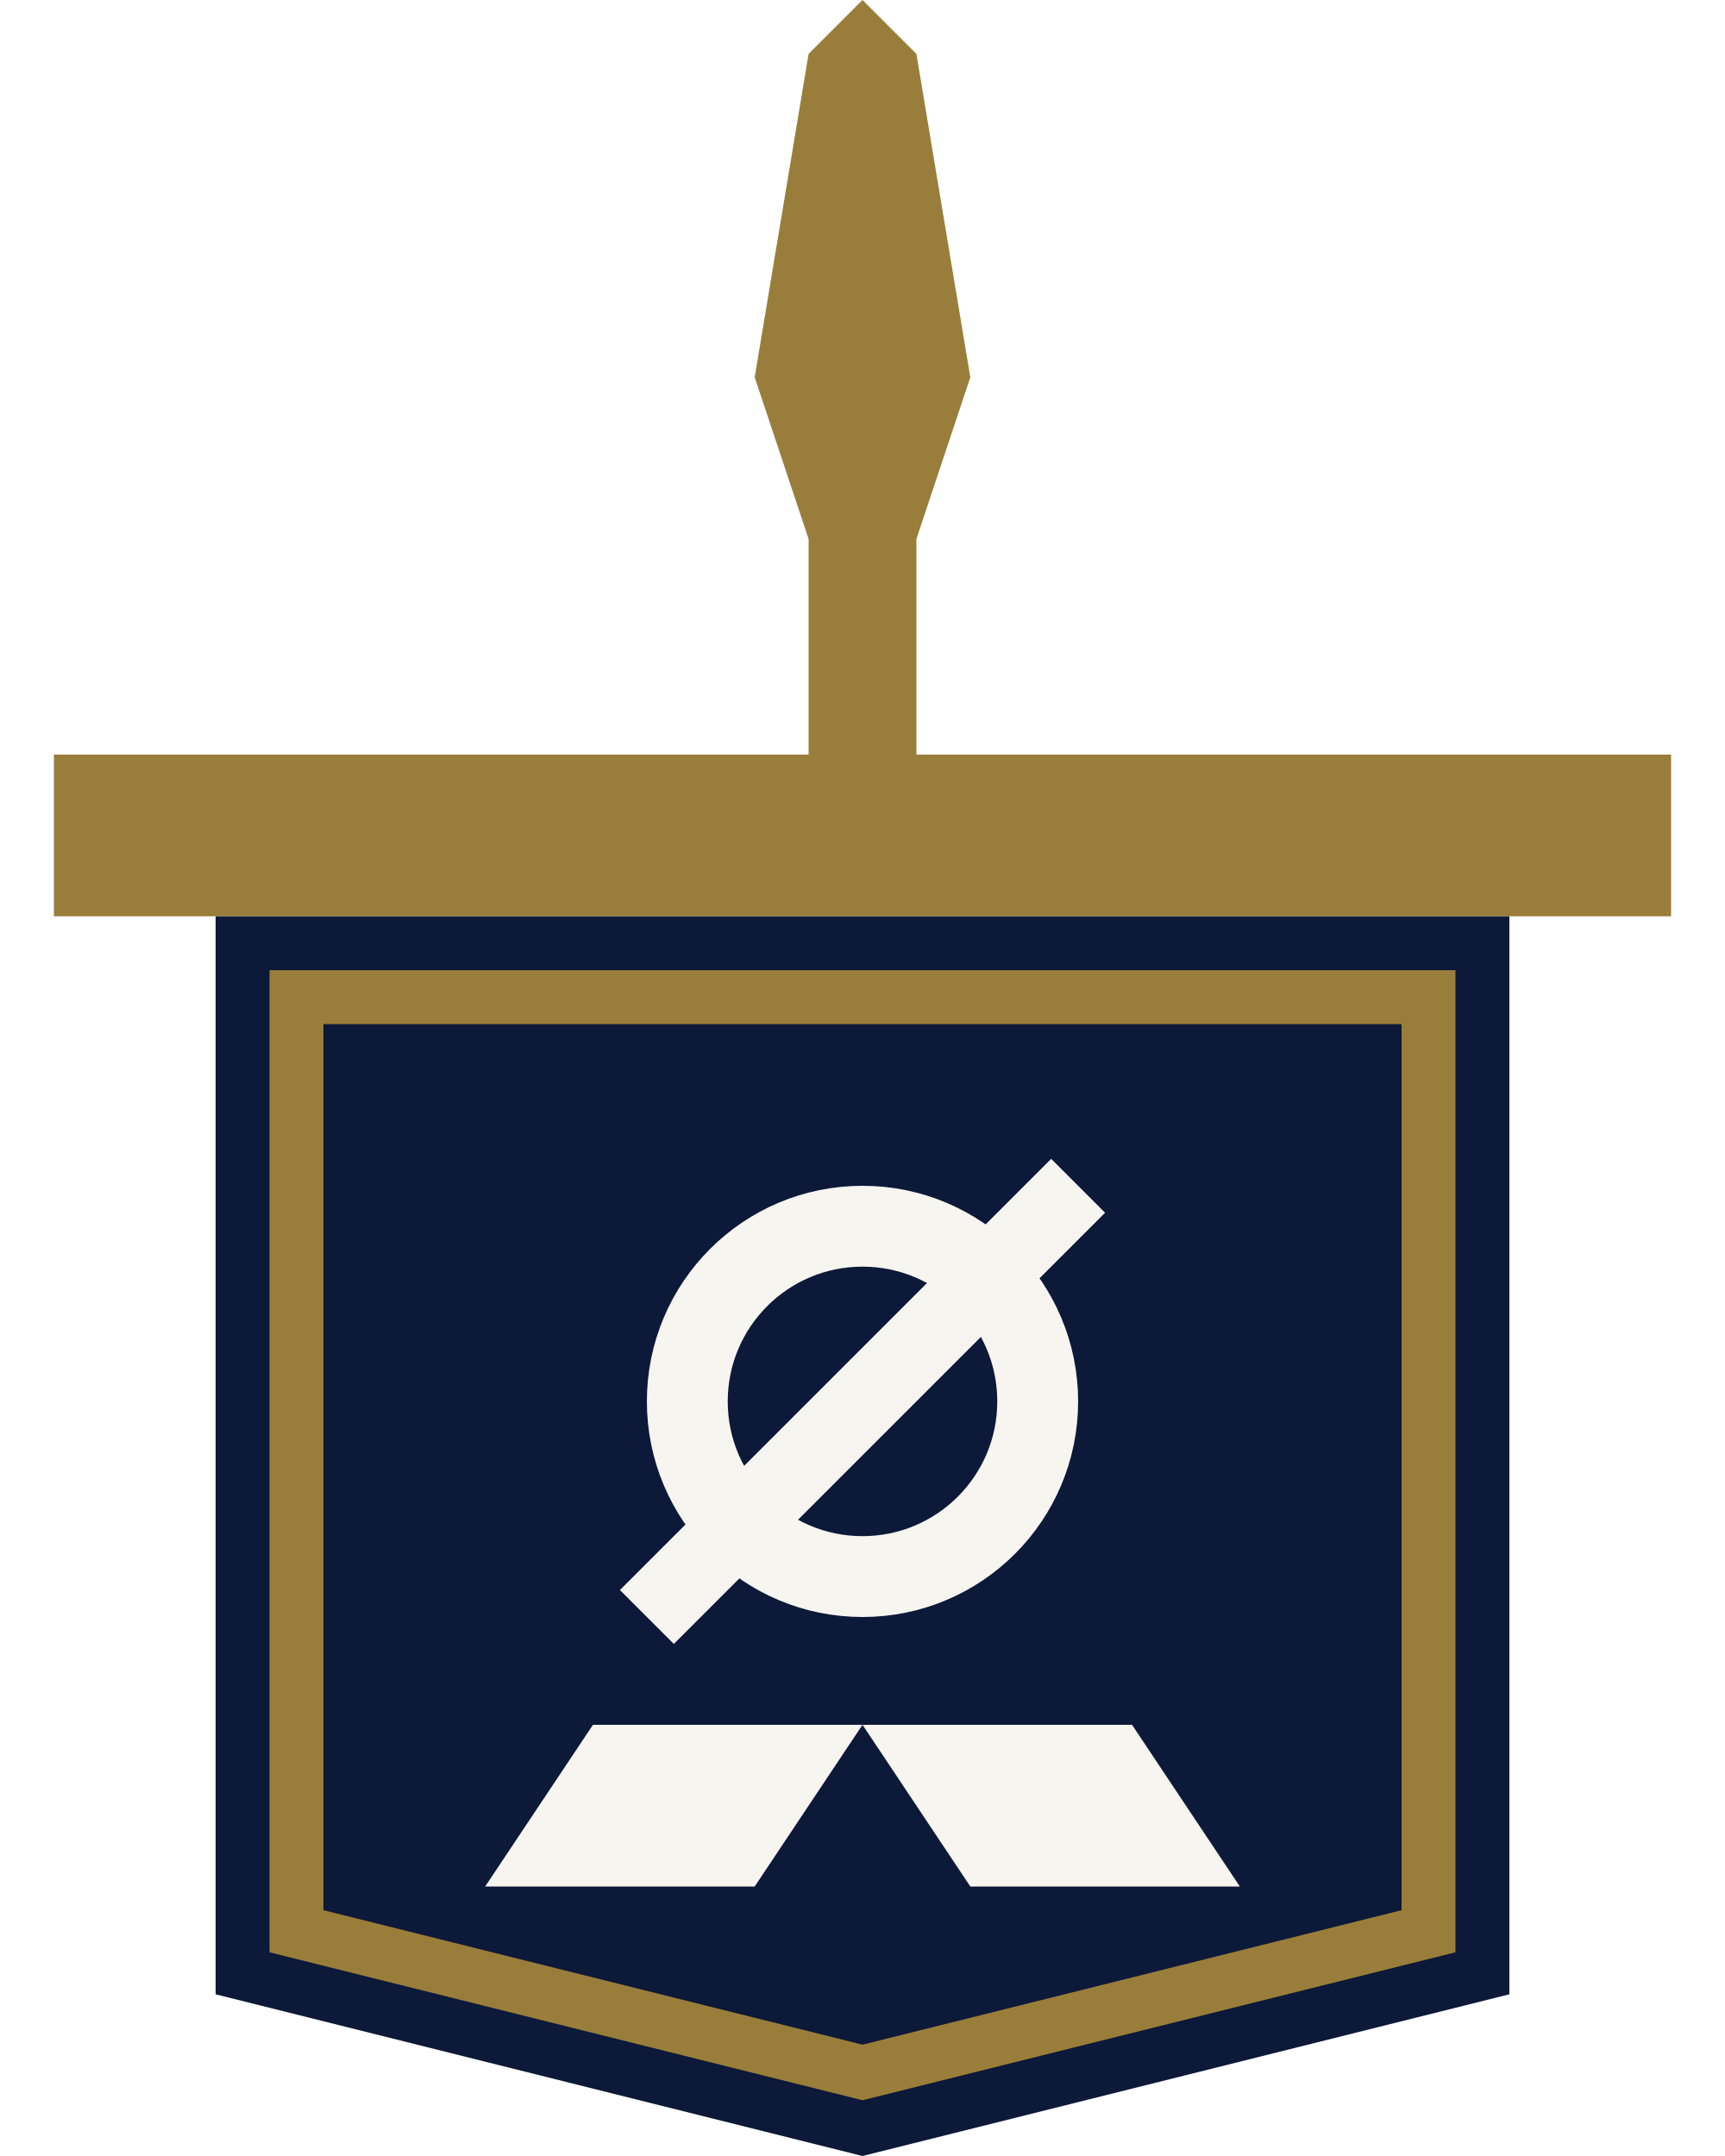
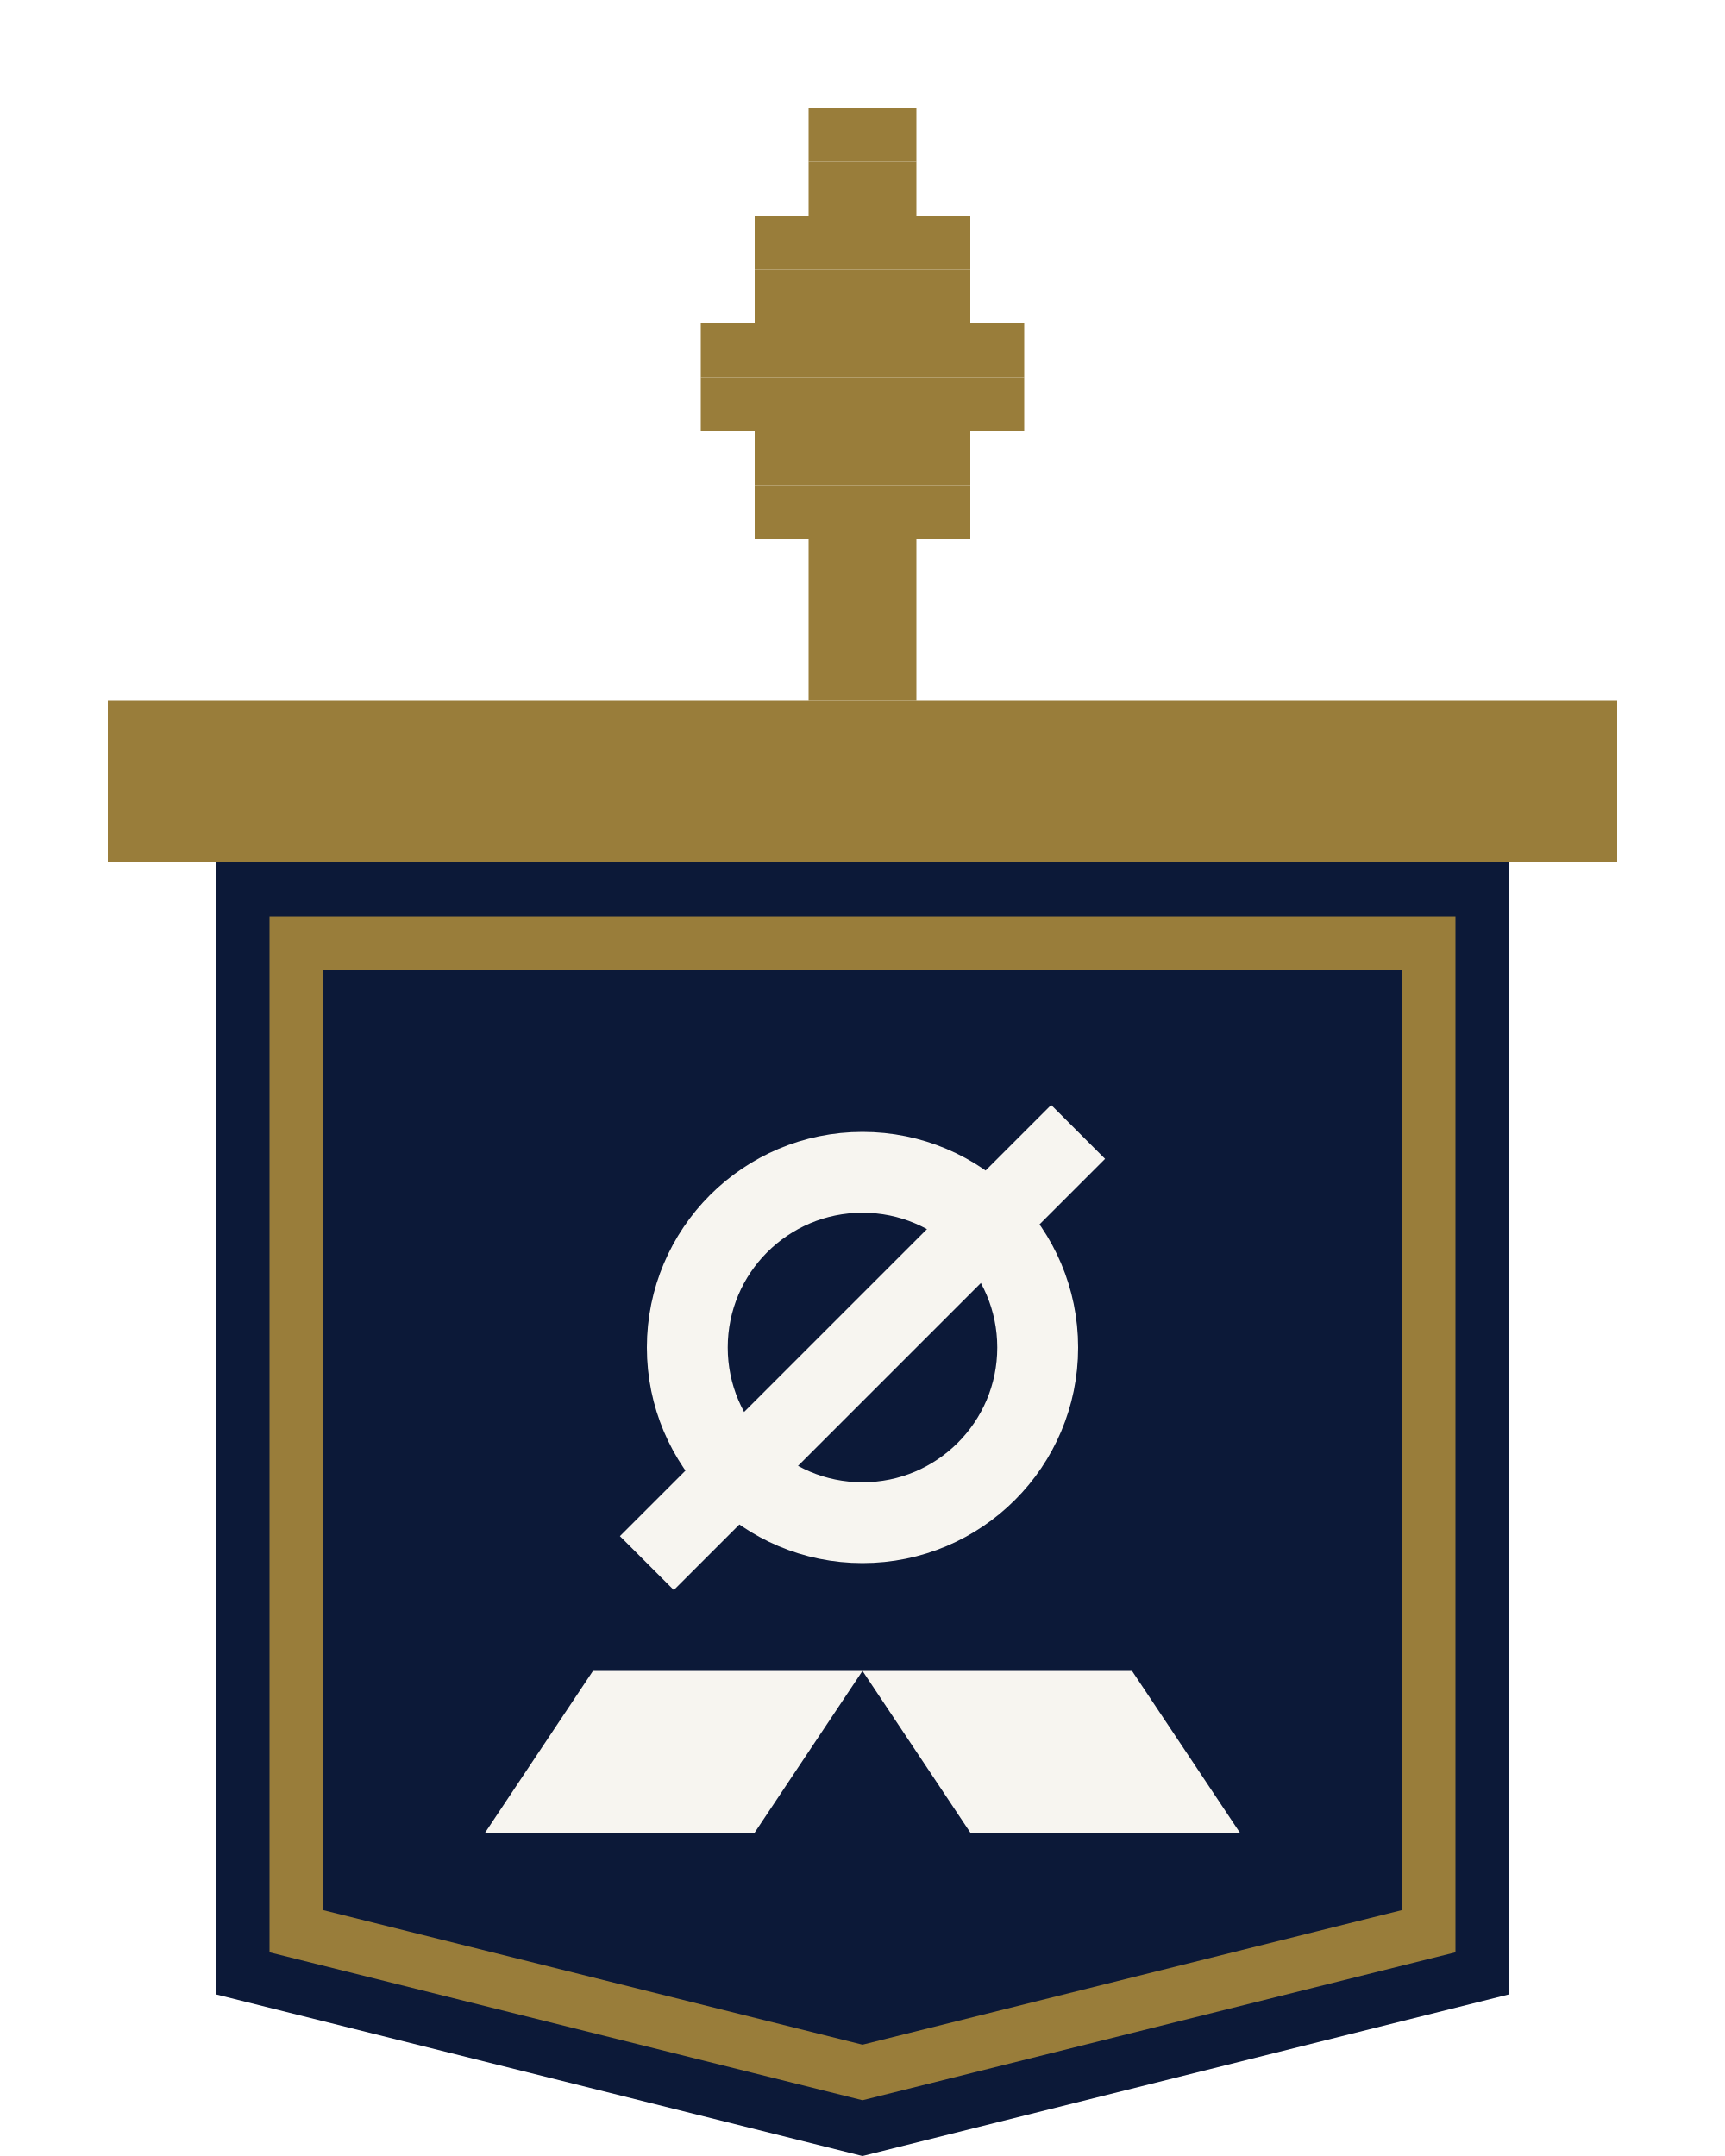
<svg xmlns="http://www.w3.org/2000/svg" viewBox="0 0 32 40">
  <g data-part="spear" fill="#997D3A">
-     <path d="M16 0 L17 1 L18 7 L17 10 H15 L14 7 L15 1 Z" />
-     <rect x="15" y="10" width="2" height="4" />
+     <rect x="15" y="2" width="2" height="1" />
+     <rect x="15" y="3" width="2" height="1" />
+     <rect x="14" y="4" width="4" height="1" />
+     <rect x="14" y="5" width="4" height="1" />
+     <rect x="13" y="6" width="6" height="1" />
+     <rect x="13" y="7" width="6" height="1" />
+     <rect x="14" y="8" width="4" height="1" />
+     <rect x="14" y="9" width="4" height="1" />
+     <rect x="15" y="10" width="2" height="3" />
  </g>
-   <rect data-part="bar" x="1" y="14" width="30" height="3" fill="#997D3A" />
+   <rect data-part="bar" x="2" y="13" width="28" height="3" fill="#997D3A" />
  <g data-part="banner">
-     <path d="M4 17 H28 V37 L16 40 L4 37 Z" fill="#0C1938" />
-     <path d="M5.5 18.5 H26.5 V35.83 L16 38.45 L5.5 35.83 Z" fill="none" stroke="#997D3A" stroke-linejoin="miter" />
+     <path d="M4 16 H28 V37 L16 40 L4 37 Z" fill="#0C1938" />
+     <path d="M5.5 17.5 H26.5 V35.83 L16 38.45 L5.5 35.83 Z" fill="none" stroke="#997D3A" stroke-linejoin="miter" />
  </g>
  <g data-part="emblem">
    <g fill="#F7F5F0">
-       <path d="M16 32 H11 L9 35 H14 Z" />
-       <path d="M16 32 H21 L23 35 H18 Z" />
+       <path d="M16 31 H11 L9 34 H14 Z" />
+       <path d="M16 31 H21 L23 34 H18 Z" />
    </g>
-     <circle cx="16" cy="26" r="3.25" fill="none" stroke="#F7F5F0" stroke-width="1.5" />
-     <path d="M11.5 29.5 L19.5 21.5 L20.5 22.5 L12.5 30.5 Z" fill="#F7F5F0" />
+     <circle cx="16" cy="25" r="3.25" fill="none" stroke="#F7F5F0" stroke-width="1.5" />
+     <path d="M11.5 28.5 L19.5 20.5 L20.5 21.5 L12.5 29.5 Z" fill="#F7F5F0" />
  </g>
</svg>
